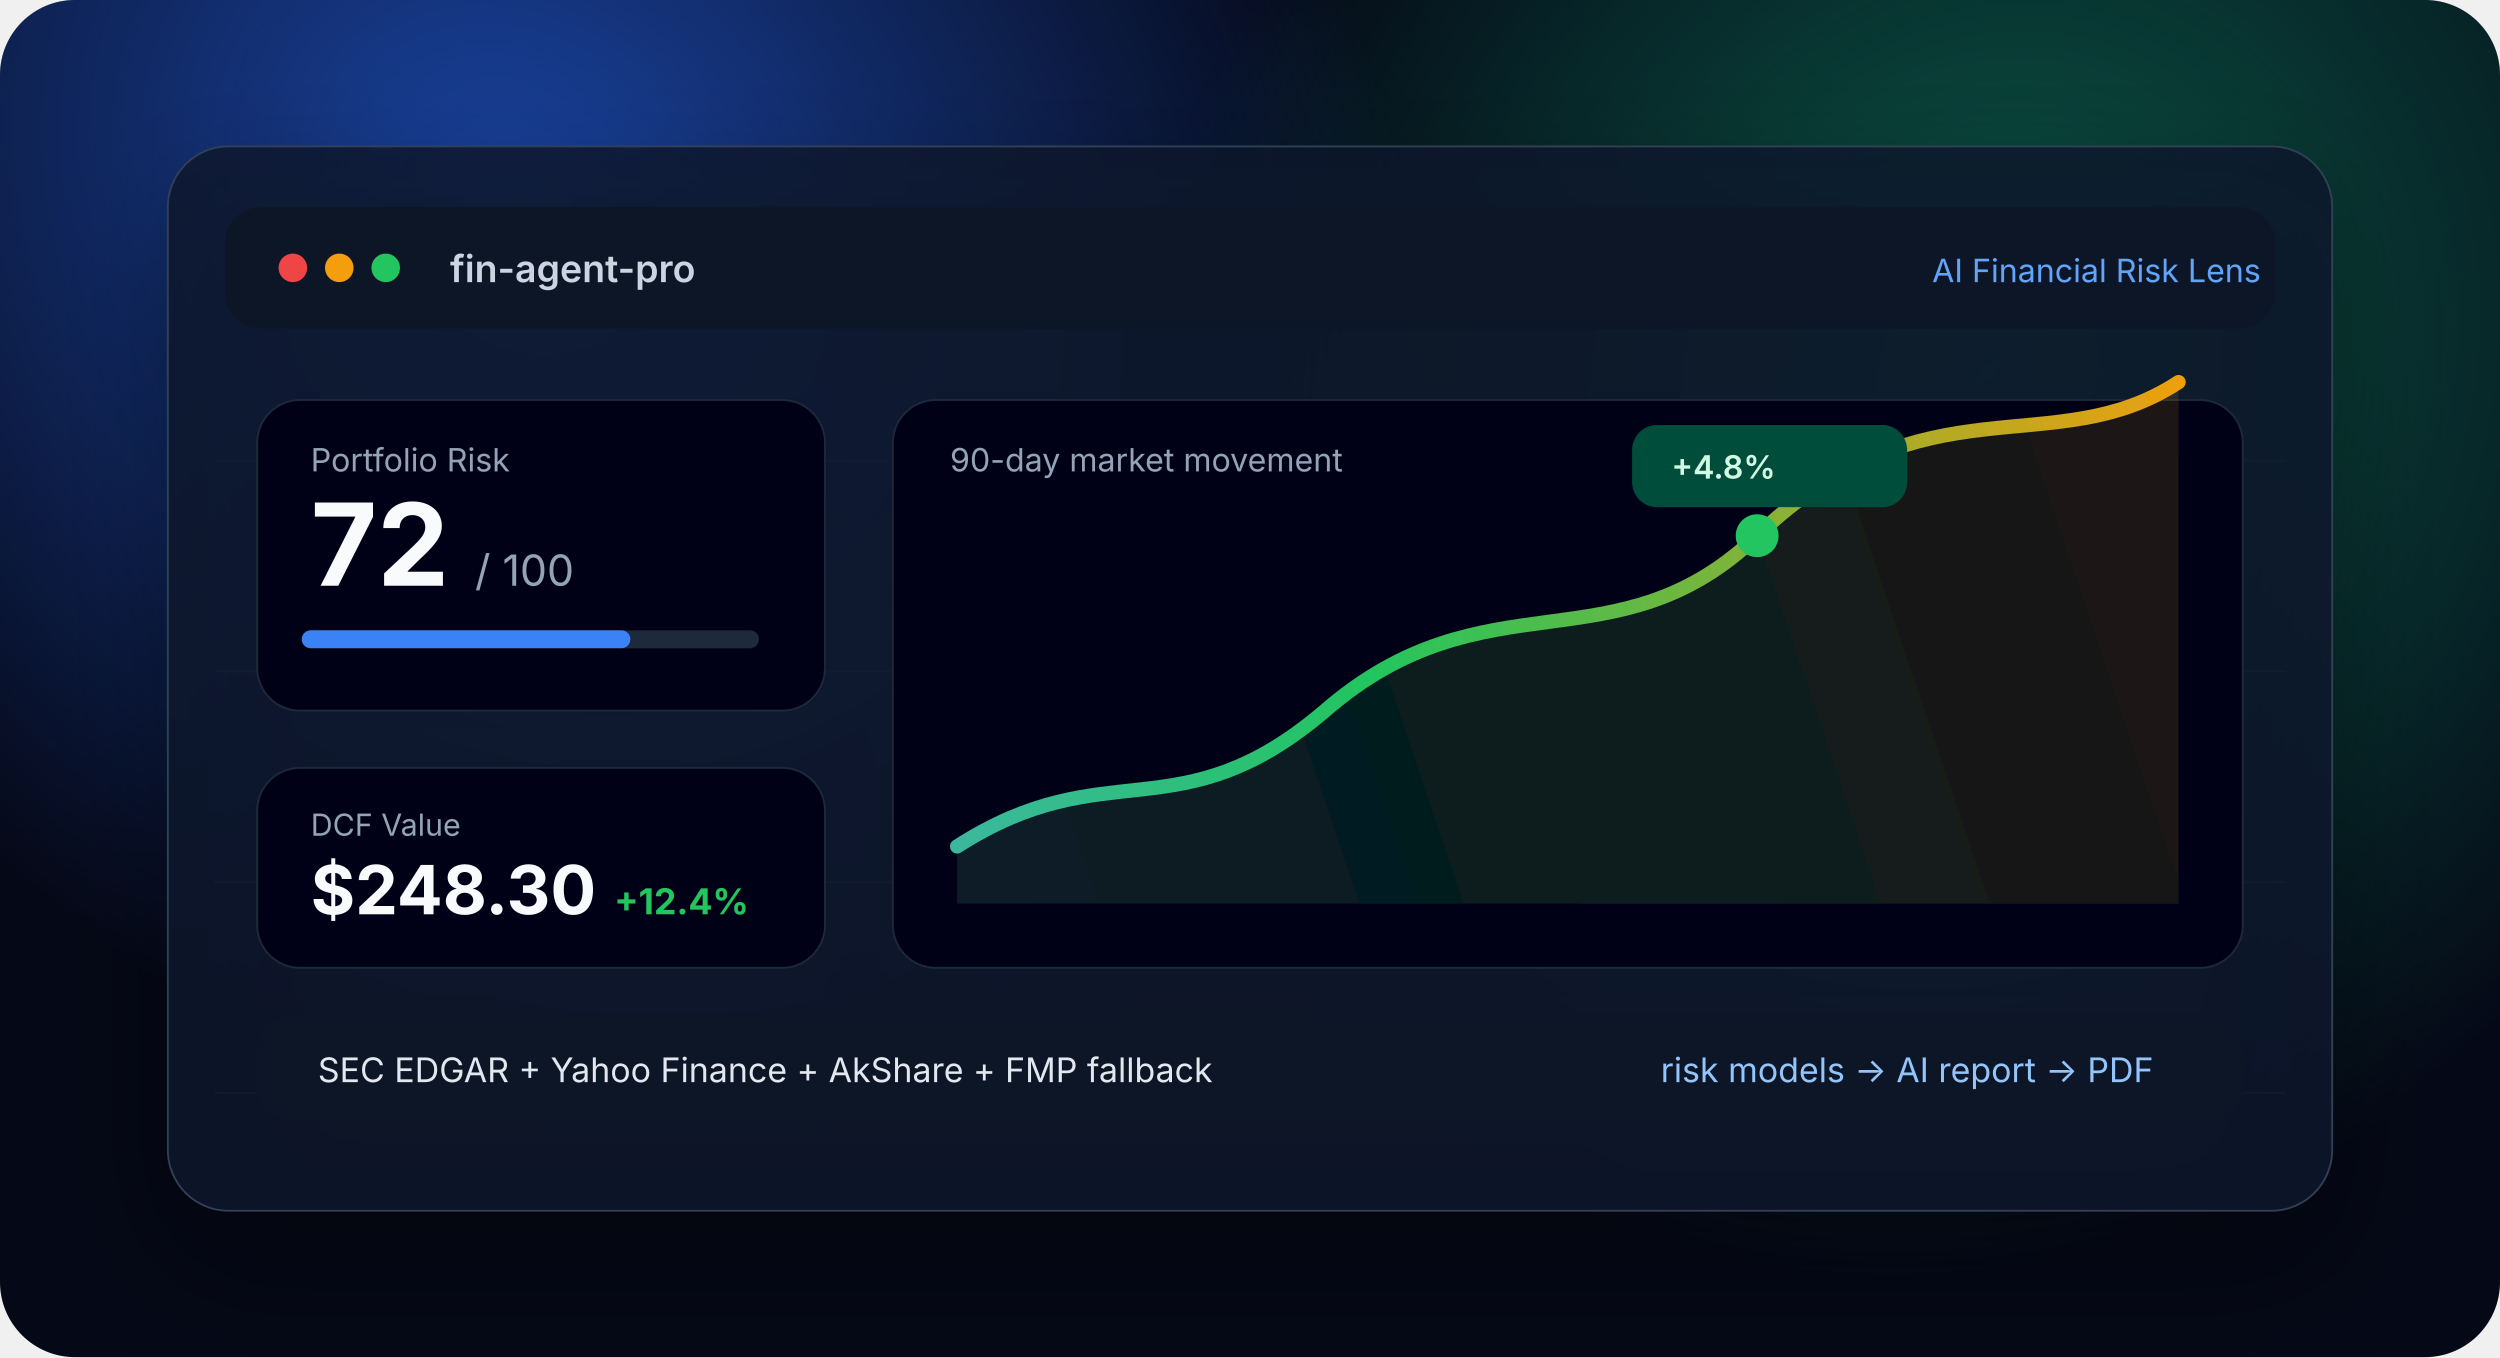
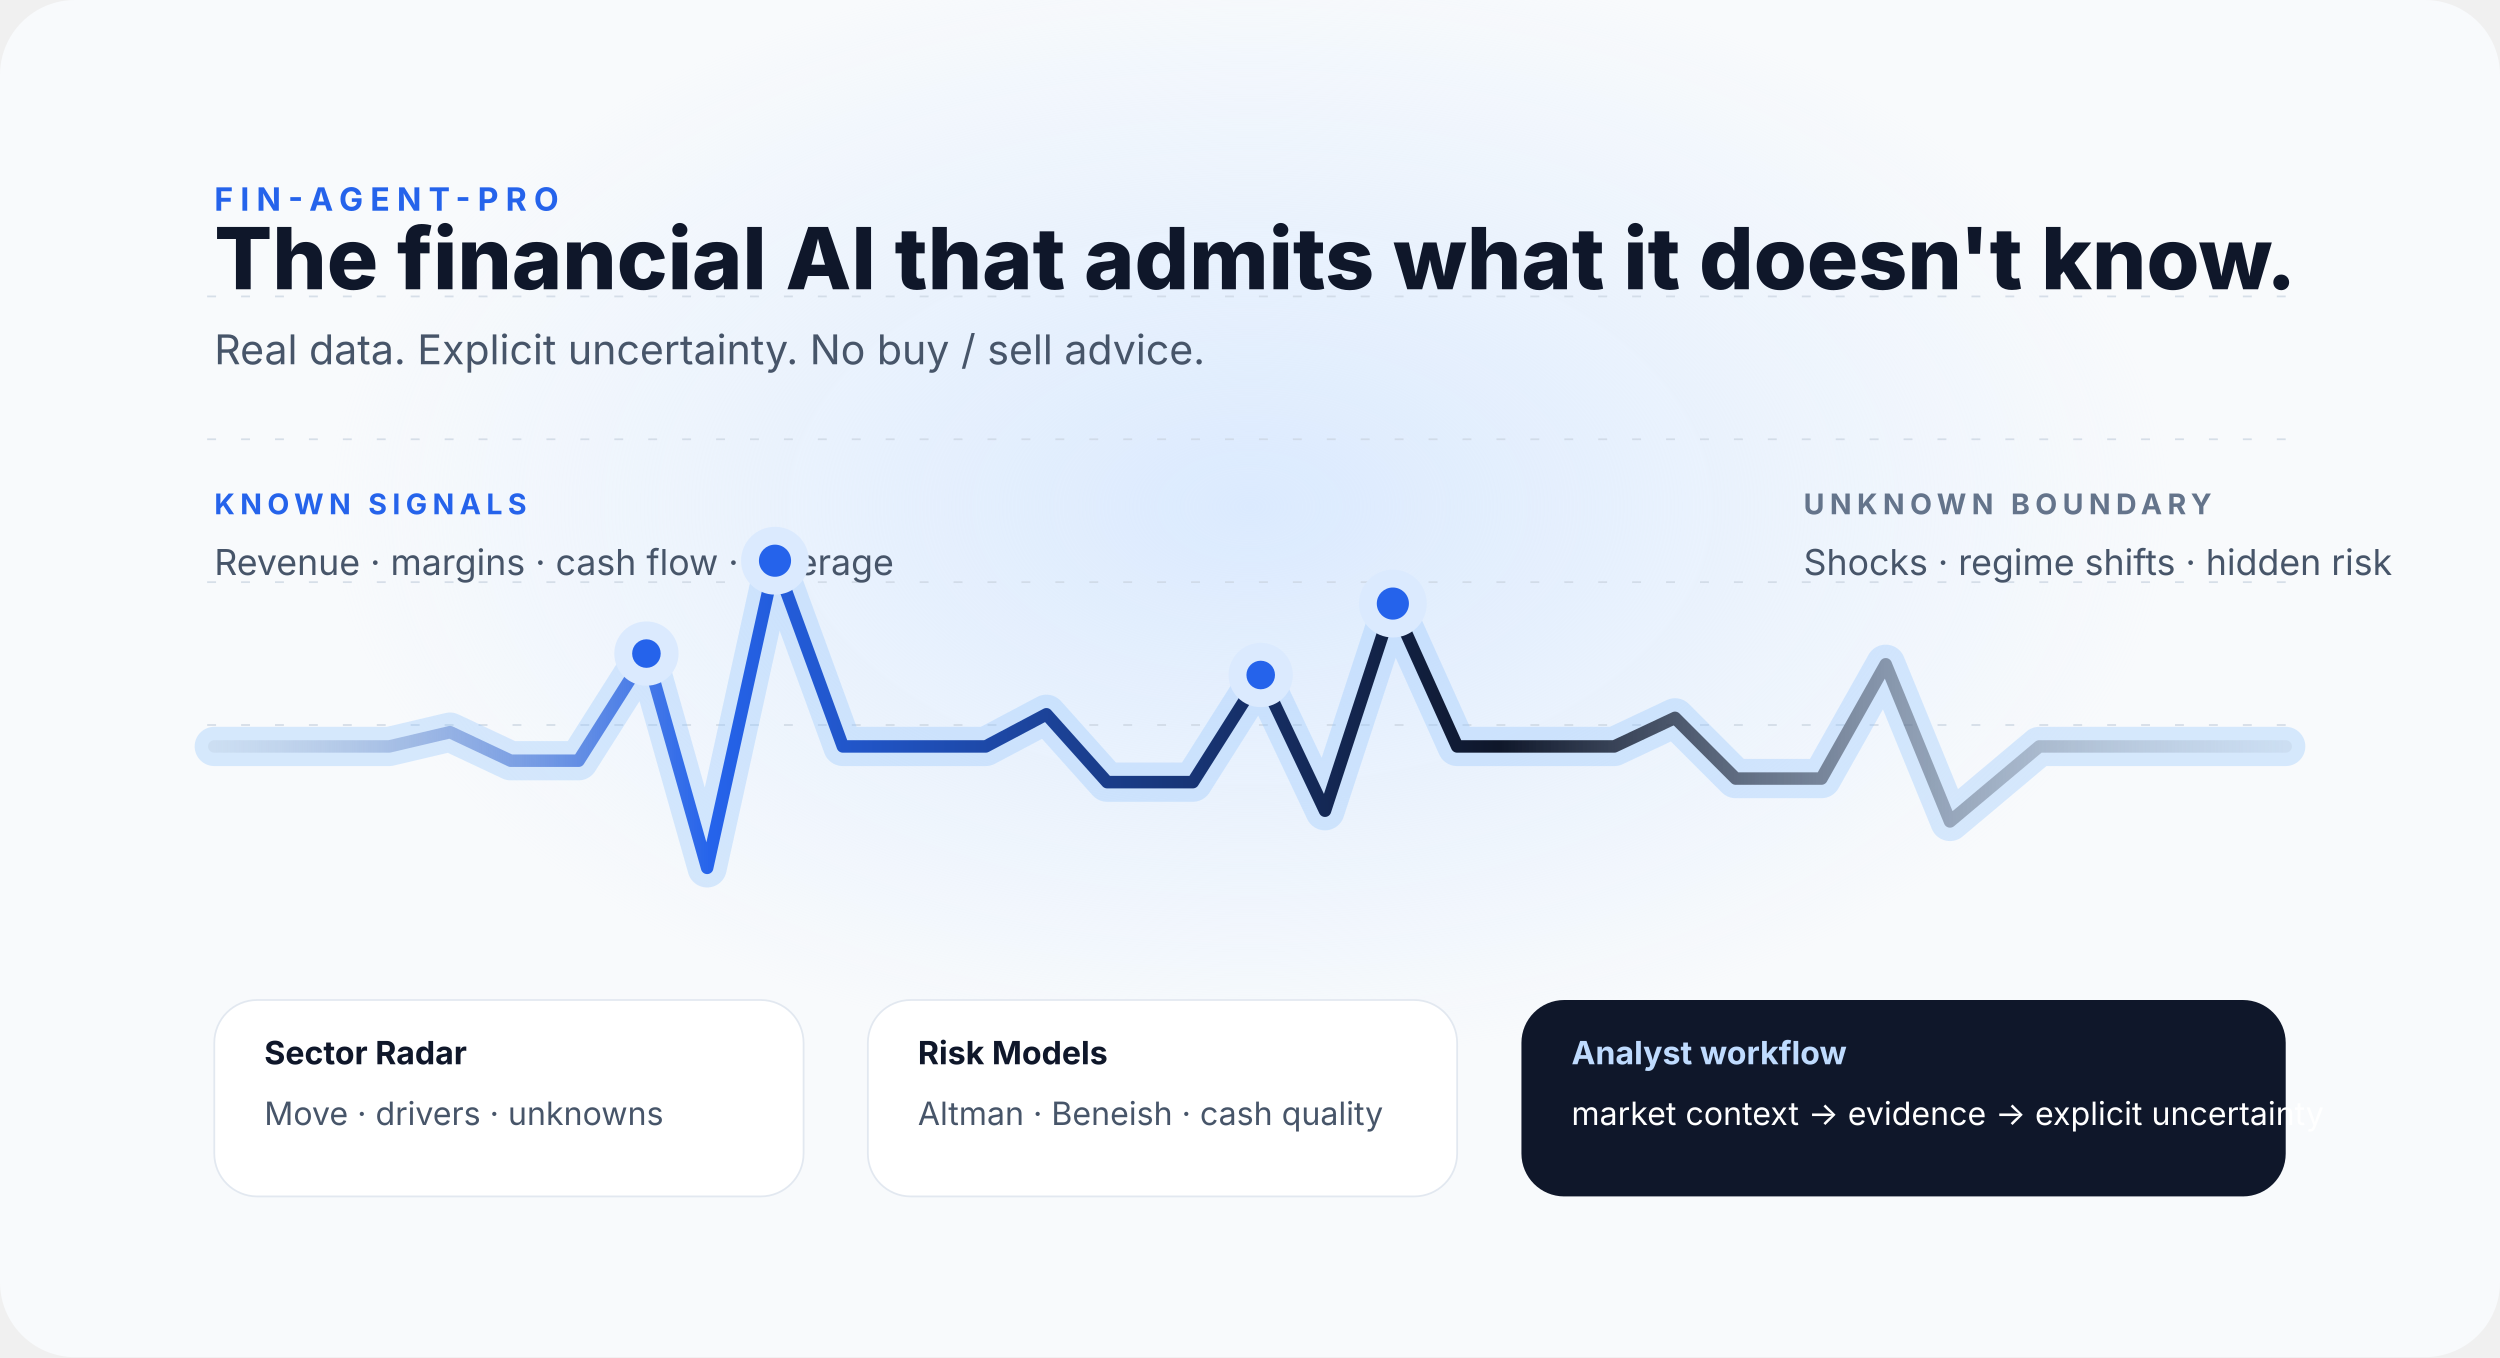
<svg xmlns="http://www.w3.org/2000/svg" width="1400" height="760" viewBox="0 0 1400 760" fill="none">
-   <rect width="1400" height="760" rx="42" fill="#050816" />
+   <rect width="1400" height="760" rx="42" fill="#F8FAFC" />
  <defs>
-     <radialGradient id="g1" cx="0" cy="0" r="1" gradientUnits="userSpaceOnUse" gradientTransform="translate(290 120) rotate(46) scale(560 460)">
-       <stop stop-color="#2563EB" stop-opacity=".65" />
-       <stop offset="1" stop-color="#2563EB" stop-opacity="0" />
+     <radialGradient id="halo" cx="0" cy="0" r="1" gradientUnits="userSpaceOnUse" gradientTransform="translate(700 284) rotate(90) scale(310 520)">
+       <stop stop-color="#DBEAFE" />
+       <stop offset="1" stop-color="#DBEAFE" stop-opacity="0" />
    </radialGradient>
-     <radialGradient id="g2" cx="0" cy="0" r="1" gradientUnits="userSpaceOnUse" gradientTransform="translate(1110 210) rotate(121) scale(520 460)">
-       <stop stop-color="#10B981" stop-opacity=".45" />
-       <stop offset="1" stop-color="#10B981" stop-opacity="0" />
-     </radialGradient>
-     <linearGradient id="line" x1="170" x2="1228" y1="534" y2="178" gradientUnits="userSpaceOnUse">
-       <stop stop-color="#60A5FA" />
-       <stop offset=".55" stop-color="#22C55E" />
-       <stop offset="1" stop-color="#F59E0B" />
+     <linearGradient id="pulse" x1="120" y1="0" x2="1280" y2="0" gradientUnits="userSpaceOnUse">
+       <stop stop-color="#94A3B8" stop-opacity=".14" />
+       <stop offset=".24" stop-color="#2563EB" />
+       <stop offset=".62" stop-color="#0F172A" />
+       <stop offset="1" stop-color="#94A3B8" stop-opacity=".14" />
    </linearGradient>
-     <filter id="shadow" x="-20%" y="-20%" width="140%" height="140%">
-       <feDropShadow dx="0" dy="28" stdDeviation="34" flood-color="#000" flood-opacity=".42" />
-     </filter>
  </defs>
-   <rect width="1400" height="760" rx="42" fill="url(#g1)" />
-   <rect width="1400" height="760" rx="42" fill="url(#g2)" />
-   <g opacity=".28">
-     <path d="M120 612H1280" stroke="#94A3B8" />
-     <path d="M120 494H1280" stroke="#94A3B8" />
-     <path d="M120 376H1280" stroke="#94A3B8" />
-     <path d="M120 258H1280" stroke="#94A3B8" />
+   <rect width="1400" height="760" rx="42" fill="url(#halo)" />
+   <g opacity=".75">
+     <path d="M116 166H1284" stroke="#CBD5E1" stroke-dasharray="5 14" />
+     <path d="M116 246H1284" stroke="#CBD5E1" stroke-dasharray="5 14" />
+     <path d="M116 326H1284" stroke="#CBD5E1" stroke-dasharray="5 14" />
+     <path d="M116 406H1284" stroke="#CBD5E1" stroke-dasharray="5 14" />
  </g>
-   <g filter="url(#shadow)">
-     <rect x="94" y="82" width="1212" height="596" rx="34" fill="#0F172A" fill-opacity=".82" stroke="#334155" />
-     <rect x="126" y="116" width="1148" height="68" rx="20" fill="#111827" />
-     <circle cx="164" cy="150" r="8" fill="#EF4444" />
-     <circle cx="190" cy="150" r="8" fill="#F59E0B" />
-     <circle cx="216" cy="150" r="8" fill="#22C55E" />
-     <text x="252" y="158" fill="#CBD5E1" font-family="Inter, Arial, sans-serif" font-size="21" font-weight="600">fin-agent-pro</text>
-     <text x="1082" y="158" fill="#60A5FA" font-family="Inter, Arial, sans-serif" font-size="18">AI Financial Risk Lens</text>
-     <rect x="144" y="224" width="318" height="174" rx="24" fill="#020617" stroke="#1E293B" />
-     <text x="174" y="264" fill="#94A3B8" font-family="Inter, Arial, sans-serif" font-size="18">Portfolio Risk</text>
-     <text x="174" y="328" fill="#F8FAFC" font-family="Inter, Arial, sans-serif" font-size="64" font-weight="700">72</text>
-     <text x="266" y="328" fill="#94A3B8" font-family="Inter, Arial, sans-serif" font-size="24">/ 100</text>
-     <path d="M174 358H420" stroke="#1E293B" stroke-width="10" stroke-linecap="round" />
-     <path d="M174 358H348" stroke="#3B82F6" stroke-width="10" stroke-linecap="round" />
-     <rect x="500" y="224" width="756" height="318" rx="24" fill="#020617" stroke="#1E293B" />
-     <text x="532" y="264" fill="#94A3B8" font-family="Inter, Arial, sans-serif" font-size="18">90-day market movement</text>
-     <path d="M536 474 C620 420 660 468 742 398 C832 320 905 376 984 300 C1078 210 1150 260 1220 214" stroke="url(#line)" stroke-width="8" stroke-linecap="round" />
-     <path d="M536 474 C620 420 660 468 742 398 C832 320 905 376 984 300 C1078 210 1150 260 1220 214 L1220 506 L536 506 Z" fill="url(#line)" opacity=".12" />
-     <circle cx="984" cy="300" r="12" fill="#22C55E" />
-     <rect x="914" y="238" width="154" height="46" rx="14" fill="#064E3B" />
-     <text x="936" y="268" fill="#D1FAE5" font-family="Inter, Arial, sans-serif" font-size="18" font-weight="600">+4.8%</text>
-     <rect x="144" y="430" width="318" height="112" rx="24" fill="#020617" stroke="#1E293B" />
-     <text x="174" y="468" fill="#94A3B8" font-family="Inter, Arial, sans-serif" font-size="17">DCF Value</text>
-     <text x="174" y="512" fill="#F8FAFC" font-family="Inter, Arial, sans-serif" font-size="38" font-weight="700">$248.30</text>
-     <text x="344" y="512" fill="#22C55E" font-family="Inter, Arial, sans-serif" font-size="20" font-weight="700">+12.4%</text>
-     <rect x="144" y="568" width="1112" height="60" rx="20" fill="#111827" />
-     <text x="178" y="606" fill="#E2E8F0" font-family="Inter, Arial, sans-serif" font-size="19">SEC EDGAR + Yahoo Finance + AkShare + FMP fallback</text>
-     <text x="930" y="606" fill="#93C5FD" font-family="Inter, Arial, sans-serif" font-size="19">risk models → AI report → PDF</text>
-   </g>
+   <text x="120" y="118" fill="#2563EB" font-family="Inter, Arial, sans-serif" font-size="18" font-weight="700" letter-spacing="4">FIN-AGENT-PRO</text>
+   <text x="120" y="162" fill="#0F172A" font-family="Inter, Arial, sans-serif" font-size="48" font-weight="760">The financial AI that admits what it doesn't know.</text>
+   <text x="120" y="204" fill="#475569" font-family="Inter, Arial, sans-serif" font-size="23">Real data. Explicit uncertainty. No buy / sell advice.</text>
+   <text x="120" y="288" fill="#2563EB" font-family="Inter, Arial, sans-serif" font-size="16" font-weight="700" letter-spacing="3">KNOWN SIGNALS</text>
+   <text x="120" y="322" fill="#475569" font-family="Inter, Arial, sans-serif" font-size="20">Revenue · margins · cash flow · leverage</text>
+   <text x="1010" y="288" fill="#64748B" font-family="Inter, Arial, sans-serif" font-size="16" font-weight="700" letter-spacing="3">UNKNOWN BOUNDARY</text>
+   <text x="1010" y="322" fill="#475569" font-family="Inter, Arial, sans-serif" font-size="20">Shocks · regime shifts · hidden risk</text>
+   <path d="M120 418H218L252 410L286 426H324L362 366L396 486L434 314L472 418H552L586 400L620 438H668L706 378L742 454L780 338L816 418H904L938 402L972 436H1020L1056 372L1092 460L1142 418H1280" stroke="#93C5FD" stroke-width="22" stroke-linecap="round" stroke-linejoin="round" opacity=".34" />
+   <path d="M120 418H218L252 410L286 426H324L362 366L396 486L434 314L472 418H552L586 400L620 438H668L706 378L742 454L780 338L816 418H904L938 402L972 436H1020L1056 372L1092 460L1142 418H1280" stroke="url(#pulse)" stroke-width="7" stroke-linecap="round" stroke-linejoin="round" />
+   <circle cx="362" cy="366" r="18" fill="#DBEAFE" />
+   <circle cx="362" cy="366" r="8" fill="#2563EB" />
+   <circle cx="434" cy="314" r="19" fill="#DBEAFE" />
+   <circle cx="434" cy="314" r="9" fill="#2563EB" />
+   <circle cx="706" cy="378" r="18" fill="#DBEAFE" />
+   <circle cx="706" cy="378" r="8" fill="#2563EB" />
+   <circle cx="780" cy="338" r="19" fill="#DBEAFE" />
+   <circle cx="780" cy="338" r="9" fill="#2563EB" />
+   <rect x="120" y="560" width="330" height="110" rx="24" fill="white" stroke="#E2E8F0" />
+   <text x="148" y="596" fill="#0F172A" font-family="Inter, Arial, sans-serif" font-size="18" font-weight="700">Sector Radar</text>
+   <text x="148" y="630" fill="#475569" font-family="Inter, Arial, sans-serif" font-size="18">Move · drivers · unknowns</text>
+   <rect x="486" y="560" width="330" height="110" rx="24" fill="white" stroke="#E2E8F0" />
+   <text x="514" y="596" fill="#0F172A" font-family="Inter, Arial, sans-serif" font-size="18" font-weight="700">Risk Models</text>
+   <text x="514" y="630" fill="#475569" font-family="Inter, Arial, sans-serif" font-size="18">Altman · Beneish · cash quality</text>
+   <rect x="852" y="560" width="428" height="110" rx="24" fill="#0F172A" />
+   <text x="880" y="596" fill="#BFDBFE" font-family="Inter, Arial, sans-serif" font-size="18" font-weight="700">Analyst workflow</text>
+   <text x="880" y="630" fill="white" font-family="Inter, Arial, sans-serif" font-size="18">market context → evidence → explicit uncertainty</text>
</svg>
